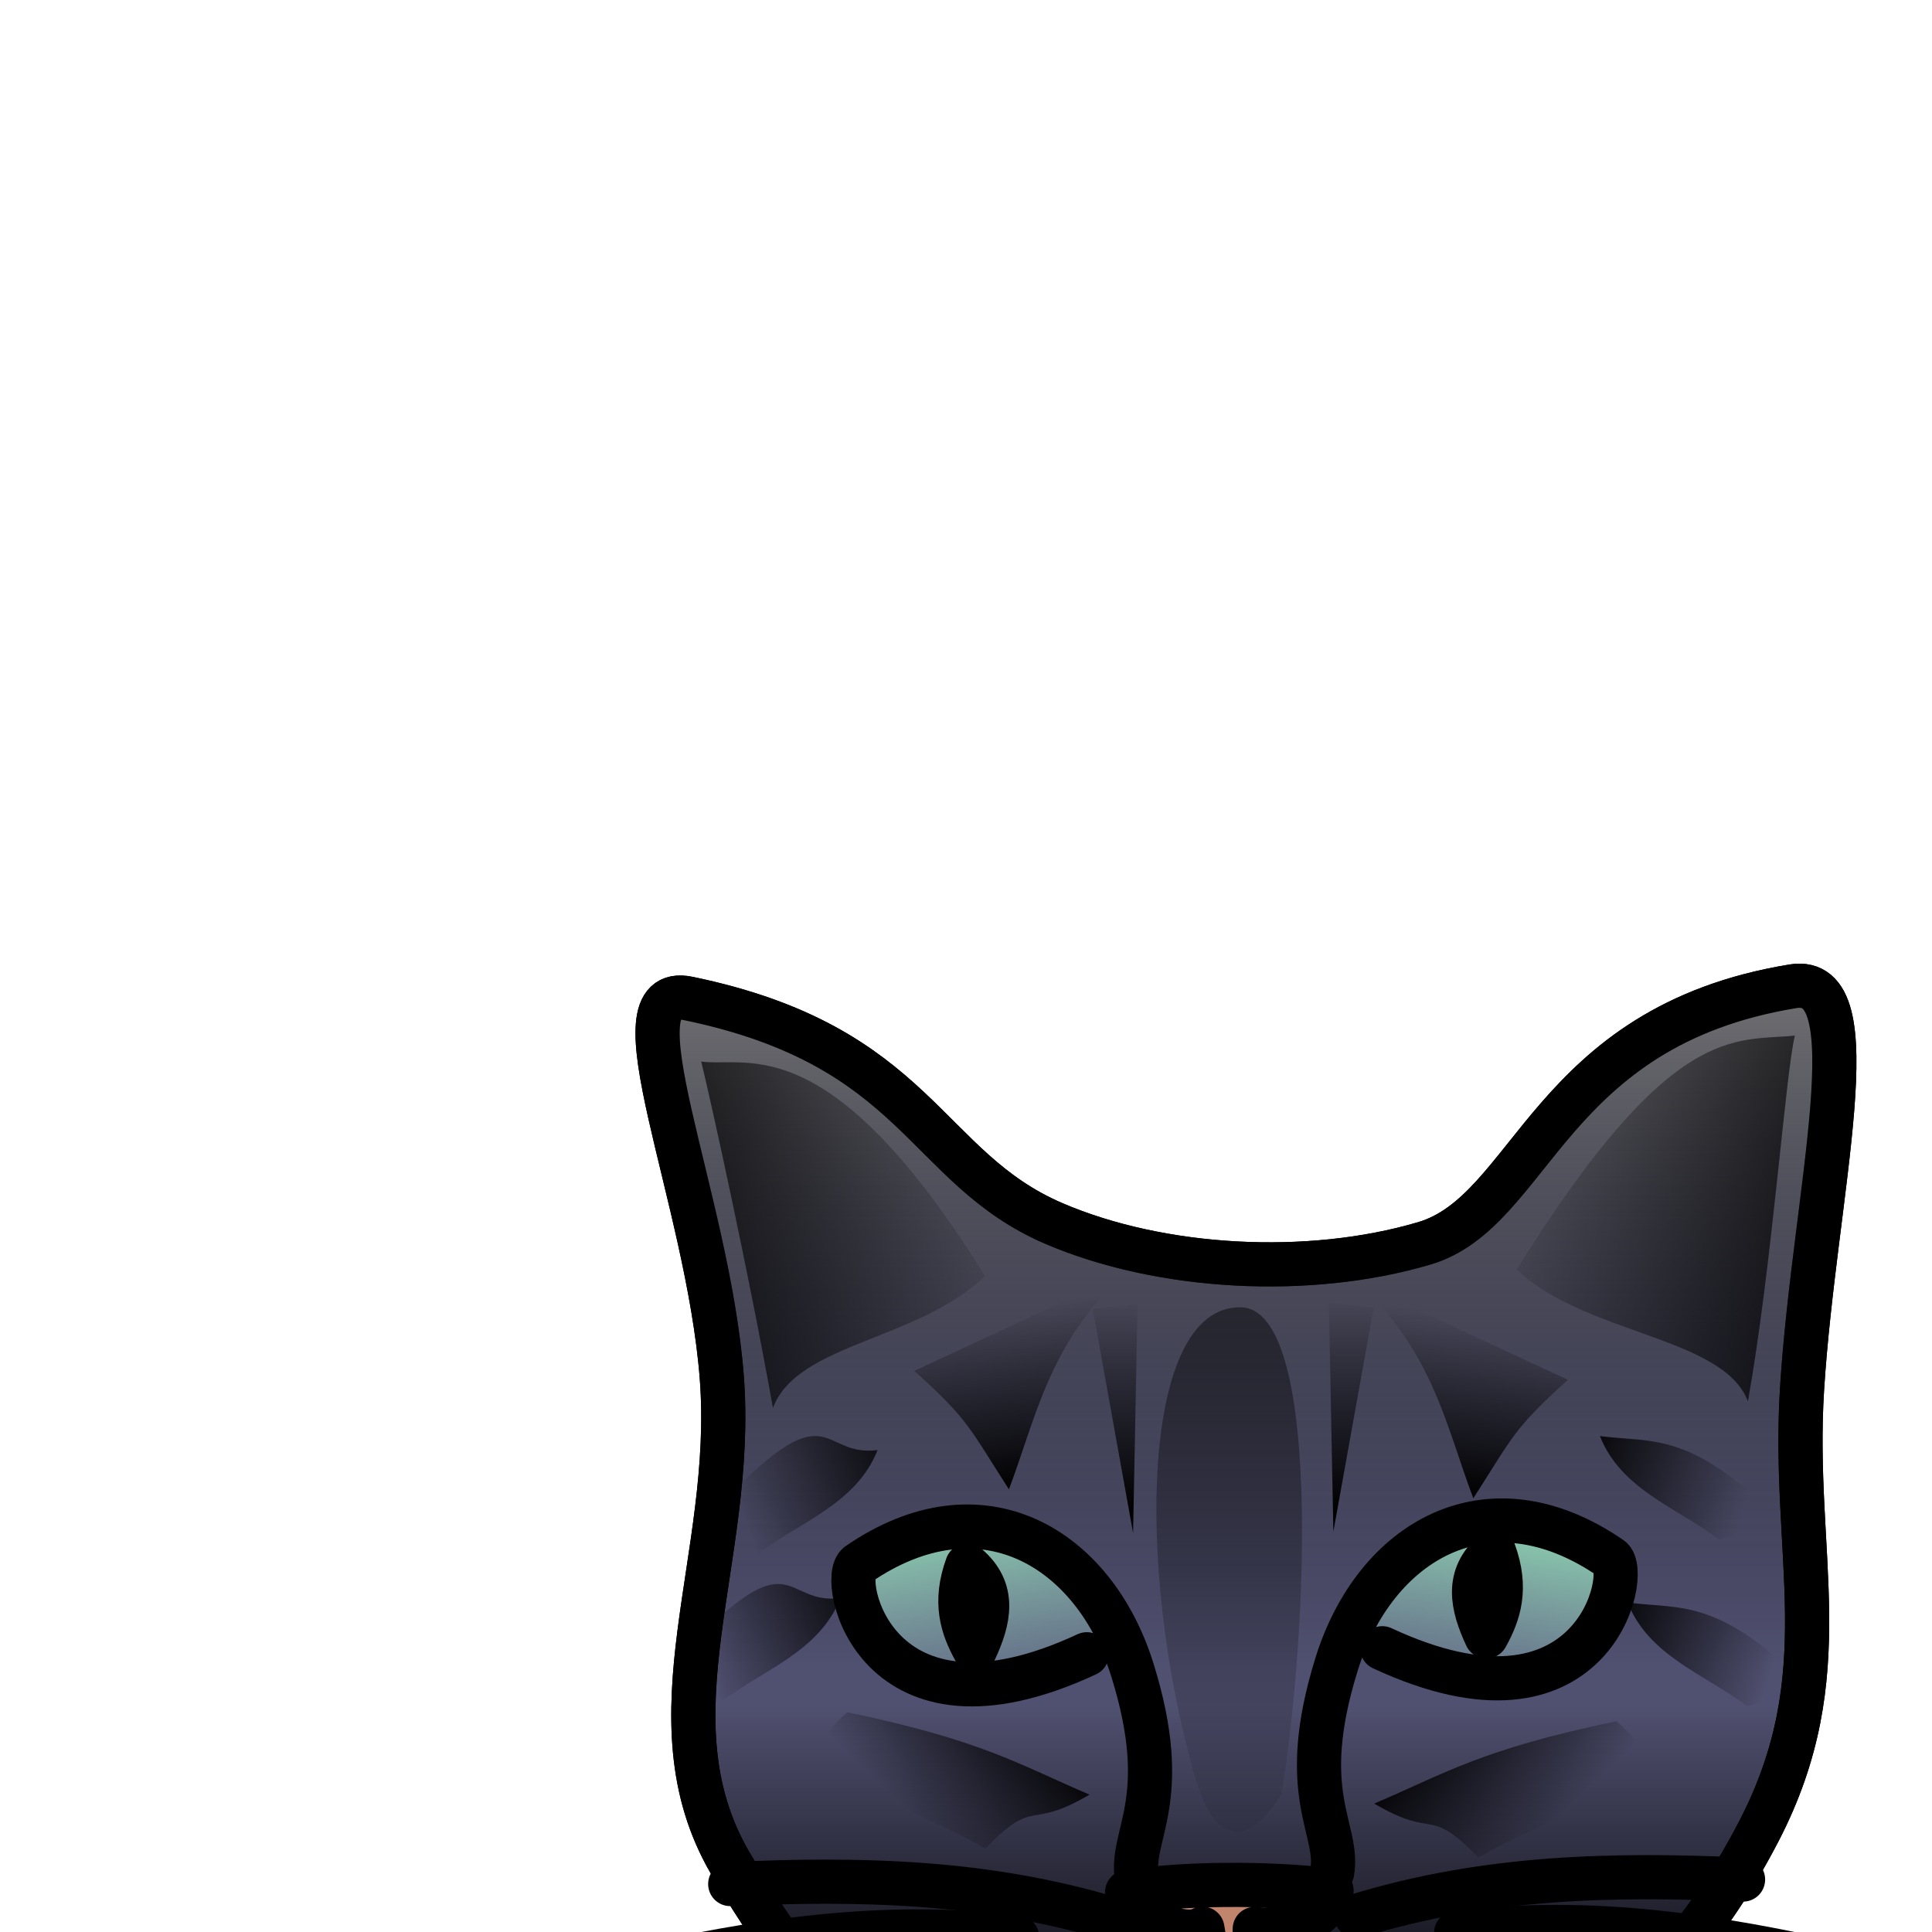
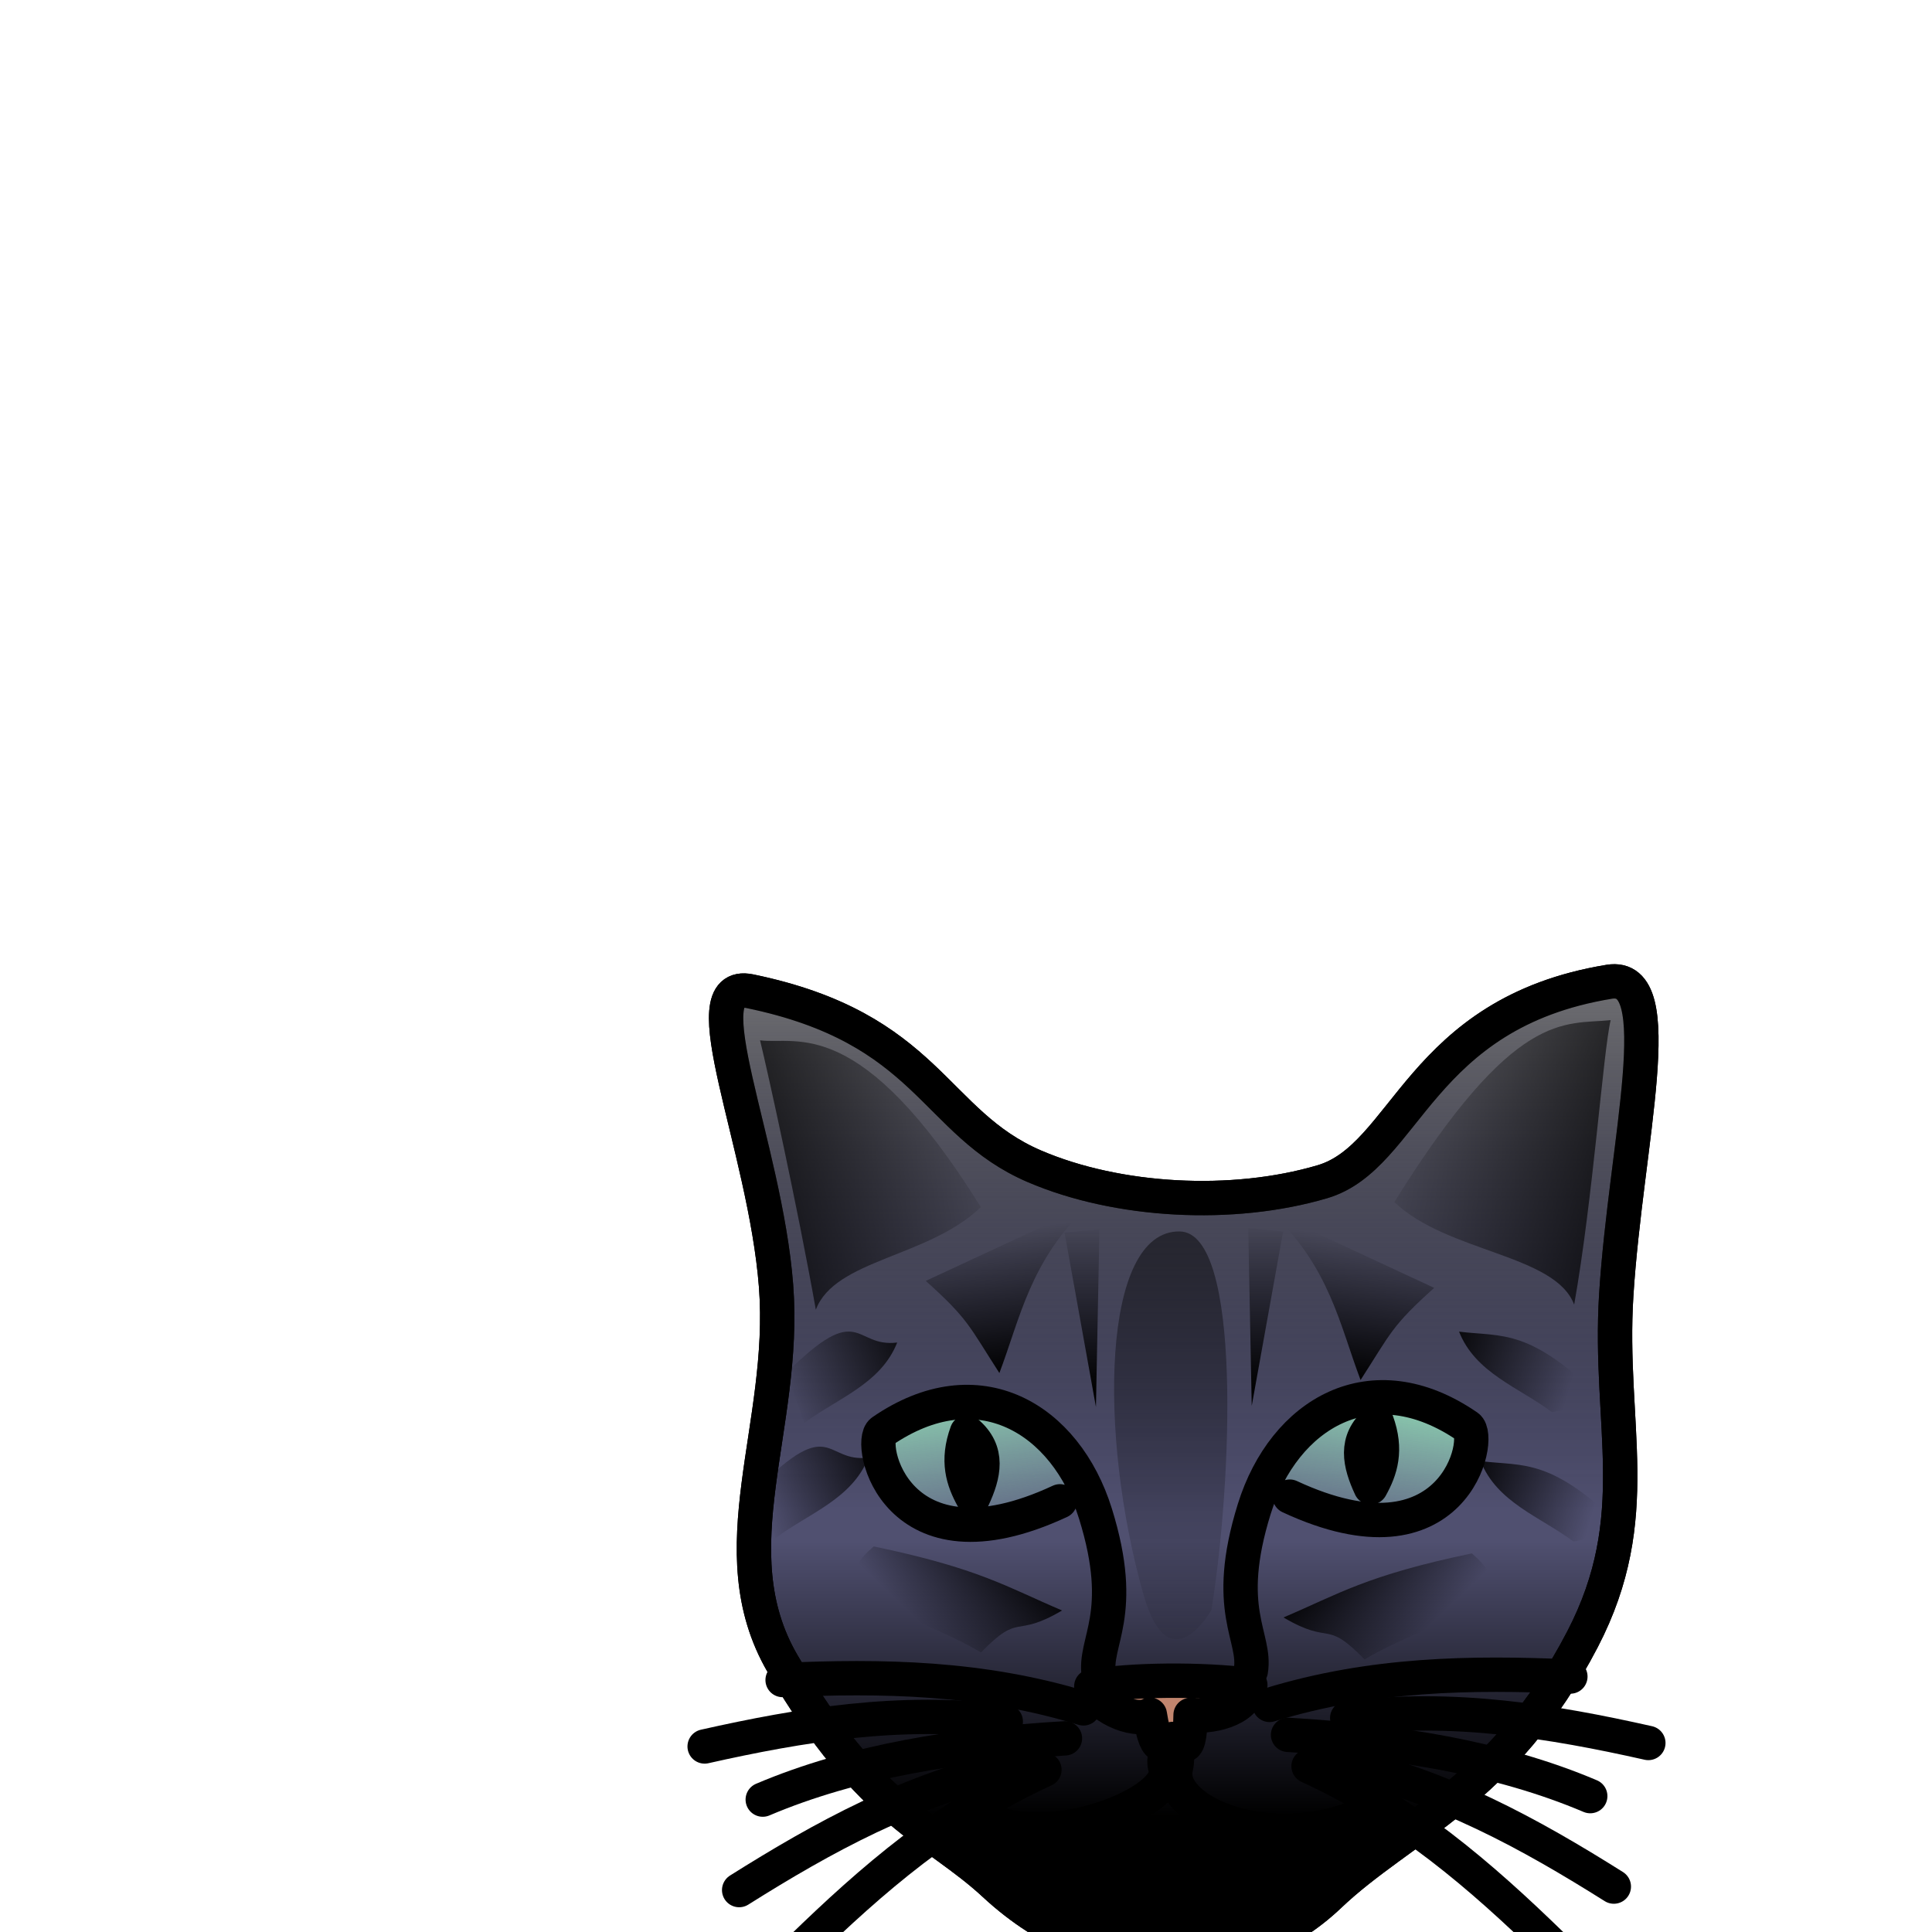
- <svg xmlns="http://www.w3.org/2000/svg" xmlns:xlink="http://www.w3.org/1999/xlink" viewBox="-0.0 -0.0 700.0 700.0" id="svg36220" version="1.0">
+ <svg xmlns="http://www.w3.org/2000/svg" xmlns:xlink="http://www.w3.org/1999/xlink" overflow="hidden" viewBox="-100 -100 900 900" id="svg36220" version="1.0">
  <defs id="defs36222">
    <linearGradient id="linearGradient3284">
      <stop style="stop-color:#808080;stop-opacity:1;" offset="0" id="stop3286" />
      <stop style="stop-color:#000000;stop-opacity:0;" offset="1" id="stop3288" />
    </linearGradient>
    <linearGradient id="linearGradient3268">
      <stop style="stop-color:#8accae;stop-opacity:1;" offset="0" id="stop3270" />
      <stop style="stop-color:#9fc1cd;stop-opacity:0;" offset="1" id="stop3272" />
    </linearGradient>
    <linearGradient id="linearGradient2305">
      <stop style="stop-color:#000000;stop-opacity:1;" offset="0" id="stop2307" />
      <stop style="stop-color:#000000;stop-opacity:0;" offset="1" id="stop2309" />
    </linearGradient>
    <linearGradient id="linearGradient2507">
      <stop style="stop-color:#000000;stop-opacity:1;" offset="0" id="stop2509" />
      <stop style="stop-color:#505070;stop-opacity:1;" offset="1" id="stop2511" />
    </linearGradient>
    <linearGradient xlink:href="#linearGradient2305" id="linearGradient2311" x1="2394.735" y1="-485" x2="2394.735" y2="-938.333" gradientUnits="userSpaceOnUse" gradientTransform="matrix(0.172296,0,0,0.172296,-8.565428,632.0951)" />
    <linearGradient xlink:href="#linearGradient2305" id="linearGradient2313" x1="2087.14" y1="-485" x2="2033.252" y2="-862.516" gradientUnits="userSpaceOnUse" gradientTransform="matrix(0.172296,0,0,0.172296,9.474464,623.1773)" />
    <linearGradient xlink:href="#linearGradient2305" id="linearGradient2317" gradientUnits="userSpaceOnUse" gradientTransform="matrix(1.681728e-2,-0.171473,0.171473,1.681728e-2,339.9256,1003.6)" x1="2470.081" y1="-364.988" x2="2309.711" y2="-733.761" />
    <linearGradient xlink:href="#linearGradient2305" id="linearGradient2323" gradientUnits="userSpaceOnUse" x1="2234.743" y1="-614.407" x2="1987.283" y2="-832.365" gradientTransform="matrix(6.907793e-3,-0.172157,0.172157,6.907793e-3,463.981,1009.366)" />
    <linearGradient xlink:href="#linearGradient2305" id="linearGradient2333" gradientUnits="userSpaceOnUse" x1="2087.14" y1="-485" x2="2033.252" y2="-862.516" gradientTransform="matrix(-0.172296,0,0,0.172296,889.8839,626.4261)" />
    <linearGradient xlink:href="#linearGradient2305" id="linearGradient2335" gradientUnits="userSpaceOnUse" gradientTransform="matrix(-0.172296,0,0,0.172296,902.2034,631.5868)" x1="2394.735" y1="-485" x2="2394.735" y2="-938.333" />
    <linearGradient xlink:href="#linearGradient2305" id="linearGradient2337" gradientUnits="userSpaceOnUse" gradientTransform="matrix(-1.681728e-2,-0.171473,-0.171473,1.681728e-2,554.3554,1005.224)" x1="2437.968" y1="-388.633" x2="2293.654" y2="-745.584" />
    <linearGradient xlink:href="#linearGradient2305" id="linearGradient2339" gradientUnits="userSpaceOnUse" gradientTransform="matrix(-6.907793e-3,-0.172157,-0.172157,6.907793e-3,428.6757,1012.614)" x1="2234.743" y1="-614.407" x2="1987.283" y2="-832.365" />
    <linearGradient xlink:href="#linearGradient2305" id="linearGradient2363" gradientUnits="userSpaceOnUse" x1="1647.14" y1="-382.909" x2="2633.252" y2="-582.909" gradientTransform="matrix(0.155805,0,0,0.155805,-41.94562,535.8173)" />
    <linearGradient xlink:href="#linearGradient2305" id="linearGradient2367" gradientUnits="userSpaceOnUse" gradientTransform="matrix(-0.155805,0,0,0.155805,948.4112,533.4479)" x1="1647.14" y1="-382.909" x2="2633.252" y2="-582.909" />
    <linearGradient xlink:href="#linearGradient2305" id="linearGradient3256" gradientUnits="userSpaceOnUse" gradientTransform="matrix(0.170105,-2.738572e-2,-2.738572e-2,-0.170105,25.9725,498.9411)" x1="2653.51" y1="1167.897" x2="2228.905" y2="-1469.516" />
    <linearGradient xlink:href="#linearGradient2305" id="linearGradient3260" gradientUnits="userSpaceOnUse" gradientTransform="matrix(-1.681728e-2,-0.171473,-0.171473,1.681728e-2,544.3032,944.911)" x1="2437.968" y1="-388.633" x2="2293.654" y2="-745.584" />
    <linearGradient xlink:href="#linearGradient2305" id="linearGradient3264" gradientUnits="userSpaceOnUse" gradientTransform="matrix(1.681728e-2,-0.171473,0.171473,1.681728e-2,353.3285,949.9882)" x1="2470.081" y1="-364.988" x2="2309.711" y2="-733.761" />
    <linearGradient xlink:href="#linearGradient3268" id="linearGradient3274" x1="337.506" y1="472.642" x2="352.788" y2="578.182" gradientUnits="userSpaceOnUse" gradientTransform="matrix(0.710798,0,0,0.710798,115.3628,215.2881)" />
    <linearGradient xlink:href="#linearGradient3268" id="linearGradient3278" gradientUnits="userSpaceOnUse" x1="337.506" y1="472.642" x2="352.788" y2="578.182" gradientTransform="matrix(-0.710798,0,0,0.710798,778.7826,216.4727)" />
    <linearGradient xlink:href="#linearGradient3284" id="linearGradient3290" x1="466.629" y1="160.42" x2="466.629" y2="546.33" gradientUnits="userSpaceOnUse" gradientTransform="matrix(0.710798,0,0,0.710798,115.3628,215.2882)" />
    <linearGradient xlink:href="#linearGradient2507" id="linearGradient3296" gradientUnits="userSpaceOnUse" x1="472.81" y1="747.087" x2="472.81" y2="566.33" gradientTransform="matrix(0.710798,0,0,0.710798,115.3628,215.2882)" />
  </defs>
  <g id="layer1">
    <path style="fill:url(#linearGradient3296);fill-opacity:1;fill-rule:evenodd;stroke:#000000;stroke-width:16;stroke-linecap:round;stroke-linejoin:round;stroke-miterlimit:4;stroke-dasharray:none;stroke-opacity:1" d="M 381.839,443.295 C 334.689,423.05 332.714,378.975 249.319,361.756 C 220.502,355.806 256.459,433.346 261.517,499.004 C 266.576,564.672 233.771,622.138 264.554,674.994 C 305.461,745.237 335.546,752.11 363.238,777.808 C 413.675,824.612 479.427,820.922 519.227,783.007 C 552.897,750.93 600.201,734.895 637.215,663.592 C 666.831,606.54 649.094,563.765 652.925,503.05 C 657.393,432.225 678.672,352.585 649.601,357.353 C 560.689,371.934 555.369,438.863 516.044,450.49 C 474.145,462.876 420.604,459.941 381.839,443.295 z " id="path3294" />
    <path id="path3280" d="M 381.839,443.295 C 334.689,423.05 332.714,378.975 249.319,361.756 C 220.502,355.806 256.459,433.346 261.517,499.004 C 266.576,564.672 233.771,622.138 264.554,674.994 C 305.461,745.237 335.546,752.11 363.238,777.808 C 413.675,824.612 479.427,820.922 519.227,783.007 C 552.897,750.93 600.201,734.895 637.215,663.592 C 666.831,606.54 649.094,563.765 652.925,503.05 C 657.393,432.225 678.672,352.585 649.601,357.353 C 560.689,371.934 555.369,438.863 516.044,450.49 C 474.145,462.876 420.604,459.941 381.839,443.295 z " style="fill:url(#linearGradient3290);fill-opacity:1;fill-rule:evenodd;stroke:#000000;stroke-width:16;stroke-linecap:round;stroke-linejoin:round;stroke-miterlimit:4;stroke-dasharray:none;stroke-opacity:1" />
    <path style="fill:url(#linearGradient3278);fill-opacity:1;fill-rule:evenodd;stroke:none;stroke-width:16;stroke-linecap:round;stroke-linejoin:round;stroke-miterlimit:4;stroke-dasharray:none;stroke-opacity:1" d="M 492.482,596.471 C 506.287,552.147 544.628,538.728 583.223,567.965 C 592.841,575.25 569.858,636.785 492.482,596.471 z " id="path3276" />
    <path id="path3266" d="M 401.663,595.287 C 387.858,550.962 349.518,537.543 310.922,566.78 C 301.305,574.066 324.287,635.6 401.663,595.287 z " style="fill:url(#linearGradient3274);fill-opacity:1;fill-rule:evenodd;stroke:none;stroke-width:16;stroke-linecap:round;stroke-linejoin:round;stroke-miterlimit:4;stroke-dasharray:none;stroke-opacity:1" />
    <path id="path2267" d="M 408.369,685.567 C 410.405,694.581 428.37,702.883 435.656,698.792 C 439.137,720.59 442.674,710.634 446.217,710.072 C 449.355,709.574 454.23,722.044 454.62,698.887 C 462.574,700.183 480.616,697.2 481.871,685.491 L 482.445,684.917 C 459.321,682.017 426.899,682.341 408.369,685.567 z " style="fill:#c1856e;fill-opacity:1;fill-rule:evenodd;stroke:#000000;stroke-width:16;stroke-linecap:round;stroke-linejoin:round;stroke-miterlimit:4;stroke-dasharray:none;stroke-opacity:1" />
    <path style="fill:none;fill-opacity:0.75;fill-rule:evenodd;stroke:#000000;stroke-width:16;stroke-linecap:round;stroke-linejoin:round;stroke-miterlimit:4;stroke-dasharray:none;stroke-opacity:1" d="M 404.706,695.829 C 357.065,681.205 310.698,680.584 264.572,682.62" id="path2281" />
    <path id="path2283" d="M 368.523,701.943 C 319.054,695.92 273.299,703.459 228.249,713.571" style="fill:none;fill-opacity:0.75;fill-rule:evenodd;stroke:#000000;stroke-width:16;stroke-linecap:round;stroke-linejoin:round;stroke-miterlimit:4;stroke-dasharray:none;stroke-opacity:1" />
    <path style="fill:none;fill-opacity:0.75;fill-rule:evenodd;stroke:#000000;stroke-width:16;stroke-linecap:round;stroke-linejoin:round;stroke-miterlimit:4;stroke-dasharray:none;stroke-opacity:1" d="M 396.088,709.79 C 346.342,712.758 297.815,720.277 255.316,738.323" id="path2285" />
    <path id="path2289" d="M 529.648,747.376 C 487.087,762.806 443.237,742.681 447.757,723.596 C 450.635,711.444 440.221,714.758 442.912,723.588 C 447.642,739.106 389.121,762.956 358.605,747.01" style="fill:none;fill-opacity:0.75;fill-rule:evenodd;stroke:#000000;stroke-width:16;stroke-linecap:round;stroke-linejoin:round;stroke-miterlimit:4;stroke-dasharray:none;stroke-opacity:1" />
    <path style="fill:none;fill-opacity:0.75;fill-rule:evenodd;stroke:#000000;stroke-width:16;stroke-linecap:round;stroke-linejoin:round;stroke-miterlimit:4;stroke-dasharray:none;stroke-opacity:1" d="M 411.902,680.502 C 409.246,664.573 425.05,652.463 410.294,605.086 C 396.489,560.761 355.612,535.993 310.922,566.78 C 303.707,571.751 316.932,635.164 393.768,599.373" id="path2291" />
    <path style="fill:#000000;fill-opacity:1;fill-rule:evenodd;stroke:#000000;stroke-width:16;stroke-linecap:round;stroke-linejoin:round;stroke-miterlimit:4;stroke-dasharray:none;stroke-opacity:1" d="M 350.426,567.245 C 360.86,576.11 358.385,586.827 353.22,597.929 C 348.609,589.649 345.587,580.528 350.426,567.245 z " id="path2293" />
    <path style="fill:url(#linearGradient2313);fill-opacity:1;fill-rule:evenodd;stroke:none;stroke-width:16;stroke-linecap:round;stroke-linejoin:round;stroke-miterlimit:4;stroke-dasharray:none;stroke-opacity:1" d="M 331.256,496.686 C 351.132,514.524 351.29,517.49 365.552,539.614 C 375.388,513.578 379.806,487.542 406.903,461.506 L 331.256,496.686 z " id="path2299" />
    <path style="fill:url(#linearGradient2311);fill-opacity:1;fill-rule:evenodd;stroke:none;stroke-width:16;stroke-linecap:round;stroke-linejoin:round;stroke-miterlimit:4;stroke-dasharray:none;stroke-opacity:1" d="M 395.915,474.214 L 410.535,555.435 L 412.159,472.59 L 395.915,474.214 z " id="path2303" />
    <path id="path2315" d="M 261.265,616.505 C 276.661,604.981 296.929,598.329 304.539,579.019 C 284.029,581.552 287.673,558.682 252.948,593.173 L 261.265,616.505 z " style="fill:url(#linearGradient2317);fill-opacity:1;fill-rule:evenodd;stroke:none;stroke-width:16;stroke-linecap:round;stroke-linejoin:round;stroke-miterlimit:4;stroke-dasharray:none;stroke-opacity:1" />
    <path id="path2321" d="M 356.991,669.776 C 375.611,650.631 372.083,663.588 394.761,650.224 C 369.141,639.352 356.298,630.645 307.004,620.394 C 278.725,644.255 323.606,650.026 356.991,669.776 z " style="fill:url(#linearGradient2323);fill-opacity:1;fill-rule:evenodd;stroke:none;stroke-width:16;stroke-linecap:round;stroke-linejoin:round;stroke-miterlimit:4;stroke-dasharray:none;stroke-opacity:1" />
    <path id="path2325" d="M 568.102,499.935 C 548.227,517.772 548.068,520.739 533.806,542.863 C 523.97,516.827 519.553,490.791 492.455,464.755 L 568.102,499.935 z " style="fill:url(#linearGradient2333);fill-opacity:1;fill-rule:evenodd;stroke:none;stroke-width:16;stroke-linecap:round;stroke-linejoin:round;stroke-miterlimit:4;stroke-dasharray:none;stroke-opacity:1" />
    <path id="path2327" d="M 497.723,473.706 L 483.104,554.927 L 481.479,472.081 L 497.723,473.706 z " style="fill:url(#linearGradient2335);fill-opacity:1;fill-rule:evenodd;stroke:none;stroke-width:16;stroke-linecap:round;stroke-linejoin:round;stroke-miterlimit:4;stroke-dasharray:none;stroke-opacity:1" />
    <path style="fill:url(#linearGradient2337);fill-opacity:1;fill-rule:evenodd;stroke:none;stroke-width:16;stroke-linecap:round;stroke-linejoin:round;stroke-miterlimit:4;stroke-dasharray:none;stroke-opacity:1" d="M 633.016,618.129 C 617.62,606.606 597.352,599.954 589.742,580.643 C 610.252,583.177 622.69,578.685 657.414,613.175 L 633.016,618.129 z " id="path2329" />
    <path style="fill:url(#linearGradient2339);fill-opacity:1;fill-rule:evenodd;stroke:none;stroke-width:16;stroke-linecap:round;stroke-linejoin:round;stroke-miterlimit:4;stroke-dasharray:none;stroke-opacity:1" d="M 535.666,673.025 C 517.046,653.88 520.574,666.836 497.896,653.473 C 523.516,642.6 536.358,633.894 585.653,623.643 C 613.932,647.504 569.051,653.275 535.666,673.025 z " id="path2331" />
    <path style="fill:none;fill-opacity:0.75;fill-rule:evenodd;stroke:#000000;stroke-width:16;stroke-linecap:round;stroke-linejoin:round;stroke-miterlimit:4;stroke-dasharray:none;stroke-opacity:1" d="M 386.531,724.412 C 341.226,745.173 306.186,775.546 273.093,807.742" id="path2341" />
    <path style="fill:none;fill-opacity:0.75;fill-rule:evenodd;stroke:#000000;stroke-width:16;stroke-linecap:round;stroke-linejoin:round;stroke-miterlimit:4;stroke-dasharray:none;stroke-opacity:1" d="M 372.655,722.641 C 324.016,733.492 283.41,755.886 244.327,780.468" id="path2343" />
    <path id="path2345" d="M 491.405,694.205 C 539.046,679.58 585.413,678.96 631.54,680.995" style="fill:none;fill-opacity:0.75;fill-rule:evenodd;stroke:#000000;stroke-width:16;stroke-linecap:round;stroke-linejoin:round;stroke-miterlimit:4;stroke-dasharray:none;stroke-opacity:1" />
    <path style="fill:none;fill-opacity:0.75;fill-rule:evenodd;stroke:#000000;stroke-width:16;stroke-linecap:round;stroke-linejoin:round;stroke-miterlimit:4;stroke-dasharray:none;stroke-opacity:1" d="M 527.588,700.318 C 577.057,694.295 622.812,701.835 667.862,711.946" id="path2347" />
    <path id="path2349" d="M 500.023,708.165 C 549.769,711.133 598.296,718.653 640.795,736.698" style="fill:none;fill-opacity:0.75;fill-rule:evenodd;stroke:#000000;stroke-width:16;stroke-linecap:round;stroke-linejoin:round;stroke-miterlimit:4;stroke-dasharray:none;stroke-opacity:1" />
    <path id="path2351" d="M 509.58,722.788 C 554.885,743.549 589.925,773.922 623.018,806.118" style="fill:none;fill-opacity:0.75;fill-rule:evenodd;stroke:#000000;stroke-width:16;stroke-linecap:round;stroke-linejoin:round;stroke-miterlimit:4;stroke-dasharray:none;stroke-opacity:1" />
    <path id="path2353" d="M 523.456,721.016 C 572.095,731.868 612.701,754.261 651.784,778.843" style="fill:none;fill-opacity:0.75;fill-rule:evenodd;stroke:#000000;stroke-width:16;stroke-linecap:round;stroke-linejoin:round;stroke-miterlimit:4;stroke-dasharray:none;stroke-opacity:1" />
    <path id="path2361" d="M 254.067,384.624 C 257.499,398.677 271.308,461.02 280.05,510.11 C 288.945,486.566 332.41,485.873 356.913,462.329 C 300.703,371.886 270.913,386.874 254.067,384.624 z " style="fill:url(#linearGradient2363);fill-opacity:1;fill-rule:evenodd;stroke:none;stroke-width:16;stroke-linecap:round;stroke-linejoin:round;stroke-miterlimit:4;stroke-dasharray:none;stroke-opacity:1" />
    <path style="fill:url(#linearGradient2367);fill-opacity:1;fill-rule:evenodd;stroke:none;stroke-width:16;stroke-linecap:round;stroke-linejoin:round;stroke-miterlimit:4;stroke-dasharray:none;stroke-opacity:1" d="M 650.316,375.219 C 646.885,389.272 642.049,458.65 633.307,507.74 C 624.412,484.196 574.055,483.504 549.551,459.96 C 605.761,369.516 628.732,377.469 650.316,375.219 z " id="path2365" />
    <path id="path3250" d="M 482.684,678.319 C 485.339,662.39 469.535,650.28 484.292,602.903 C 498.097,558.578 538.973,533.81 583.663,564.598 C 590.879,569.569 577.654,632.981 500.818,597.19" style="fill:none;fill-opacity:0.75;fill-rule:evenodd;stroke:#000000;stroke-width:16;stroke-linecap:round;stroke-linejoin:round;stroke-miterlimit:4;stroke-dasharray:none;stroke-opacity:1" />
    <path id="path3252" d="M 541.317,562.219 C 530.883,571.084 533.357,581.801 538.523,592.903 C 543.134,584.623 546.156,575.502 541.317,562.219 z " style="fill:#000000;fill-opacity:1;fill-rule:evenodd;stroke:#000000;stroke-width:16;stroke-linecap:round;stroke-linejoin:round;stroke-miterlimit:4;stroke-dasharray:none;stroke-opacity:1" />
    <path style="fill:url(#linearGradient3256);fill-opacity:1;fill-rule:evenodd;stroke:none;stroke-width:16;stroke-linecap:round;stroke-linejoin:round;stroke-miterlimit:4;stroke-dasharray:none;stroke-opacity:1" d="M 432.635,642.65 C 411.651,568.753 413.053,473.123 449.56,473.657 C 478.843,474.1 473.873,591.195 464.332,649.964 C 464.332,649.964 444.697,685.124 432.635,642.65 z " id="path3254" />
    <path id="path3258" d="M 622.964,557.816 C 607.568,546.292 587.3,539.64 579.69,520.33 C 600.2,522.863 612.637,518.372 647.362,552.862 L 622.964,557.816 z " style="fill:url(#linearGradient3260);fill-opacity:1;fill-rule:evenodd;stroke:none;stroke-width:16;stroke-linecap:round;stroke-linejoin:round;stroke-miterlimit:4;stroke-dasharray:none;stroke-opacity:1" />
    <path style="fill:url(#linearGradient3264);fill-opacity:1;fill-rule:evenodd;stroke:none;stroke-width:16;stroke-linecap:round;stroke-linejoin:round;stroke-miterlimit:4;stroke-dasharray:none;stroke-opacity:1" d="M 274.668,562.893 C 290.064,551.369 310.332,544.717 317.942,525.407 C 297.432,527.94 301.075,505.07 266.351,539.561 L 274.668,562.893 z " id="path3262" />
  </g>
</svg>
